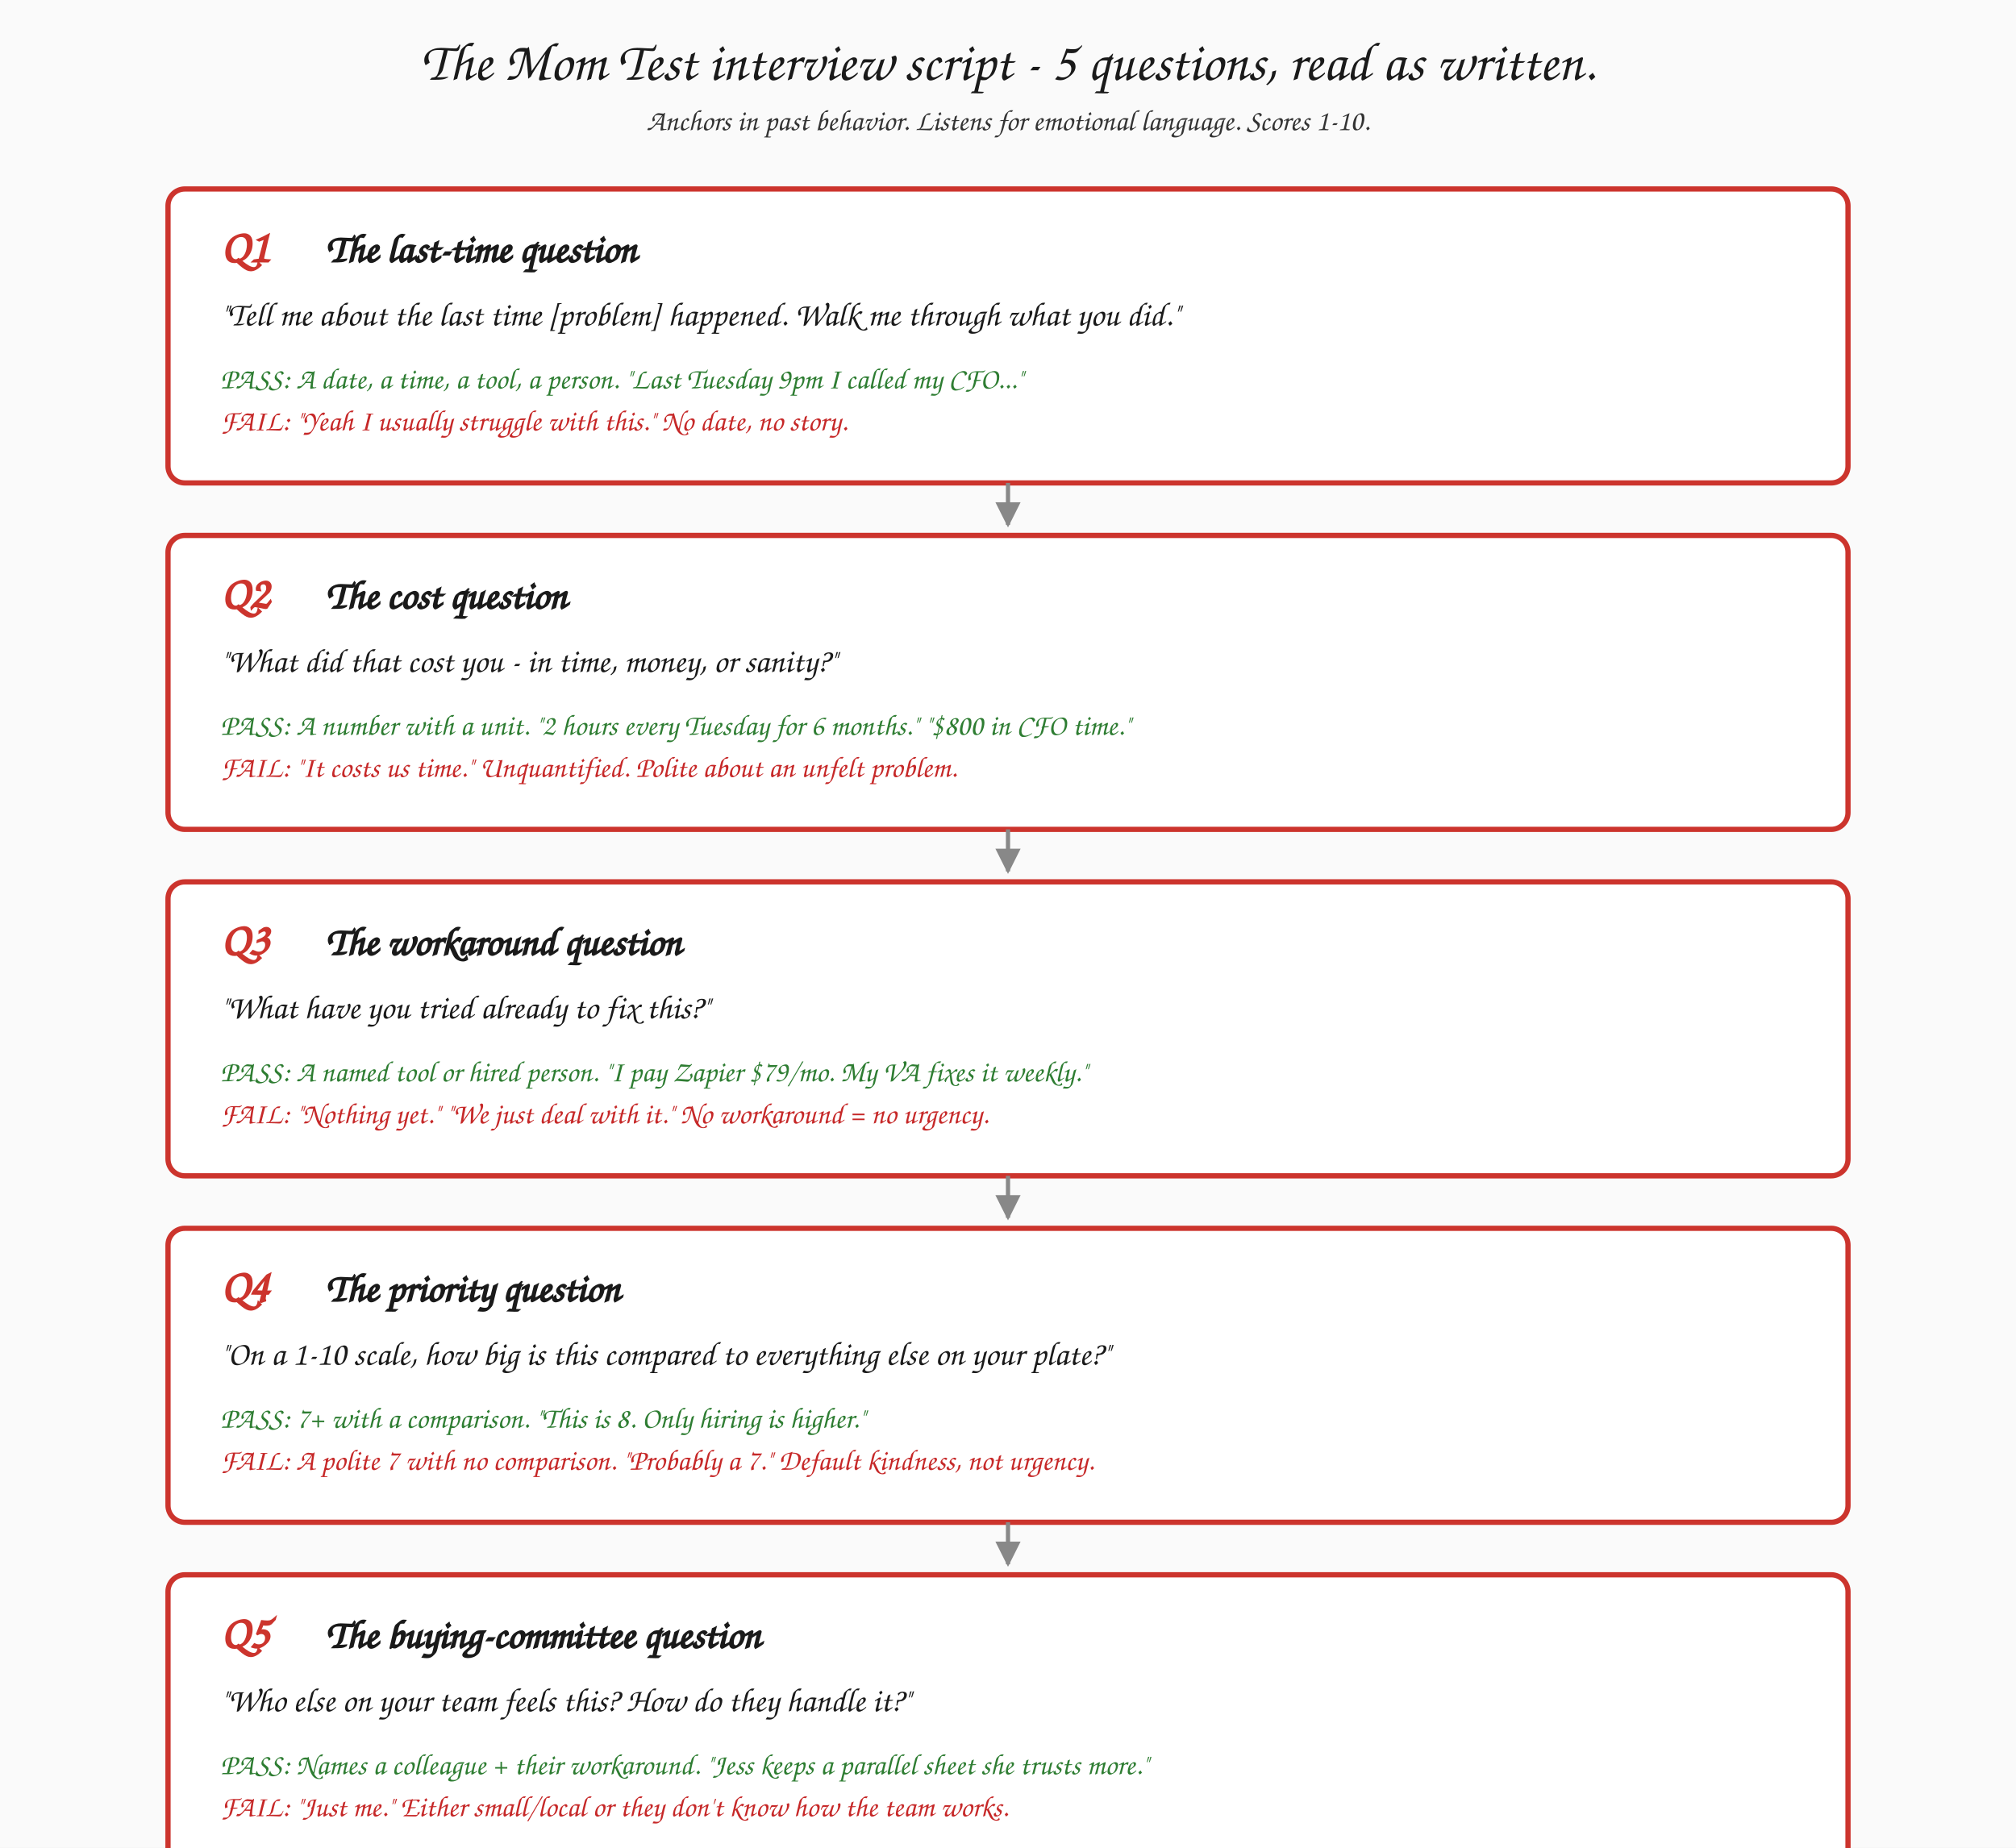
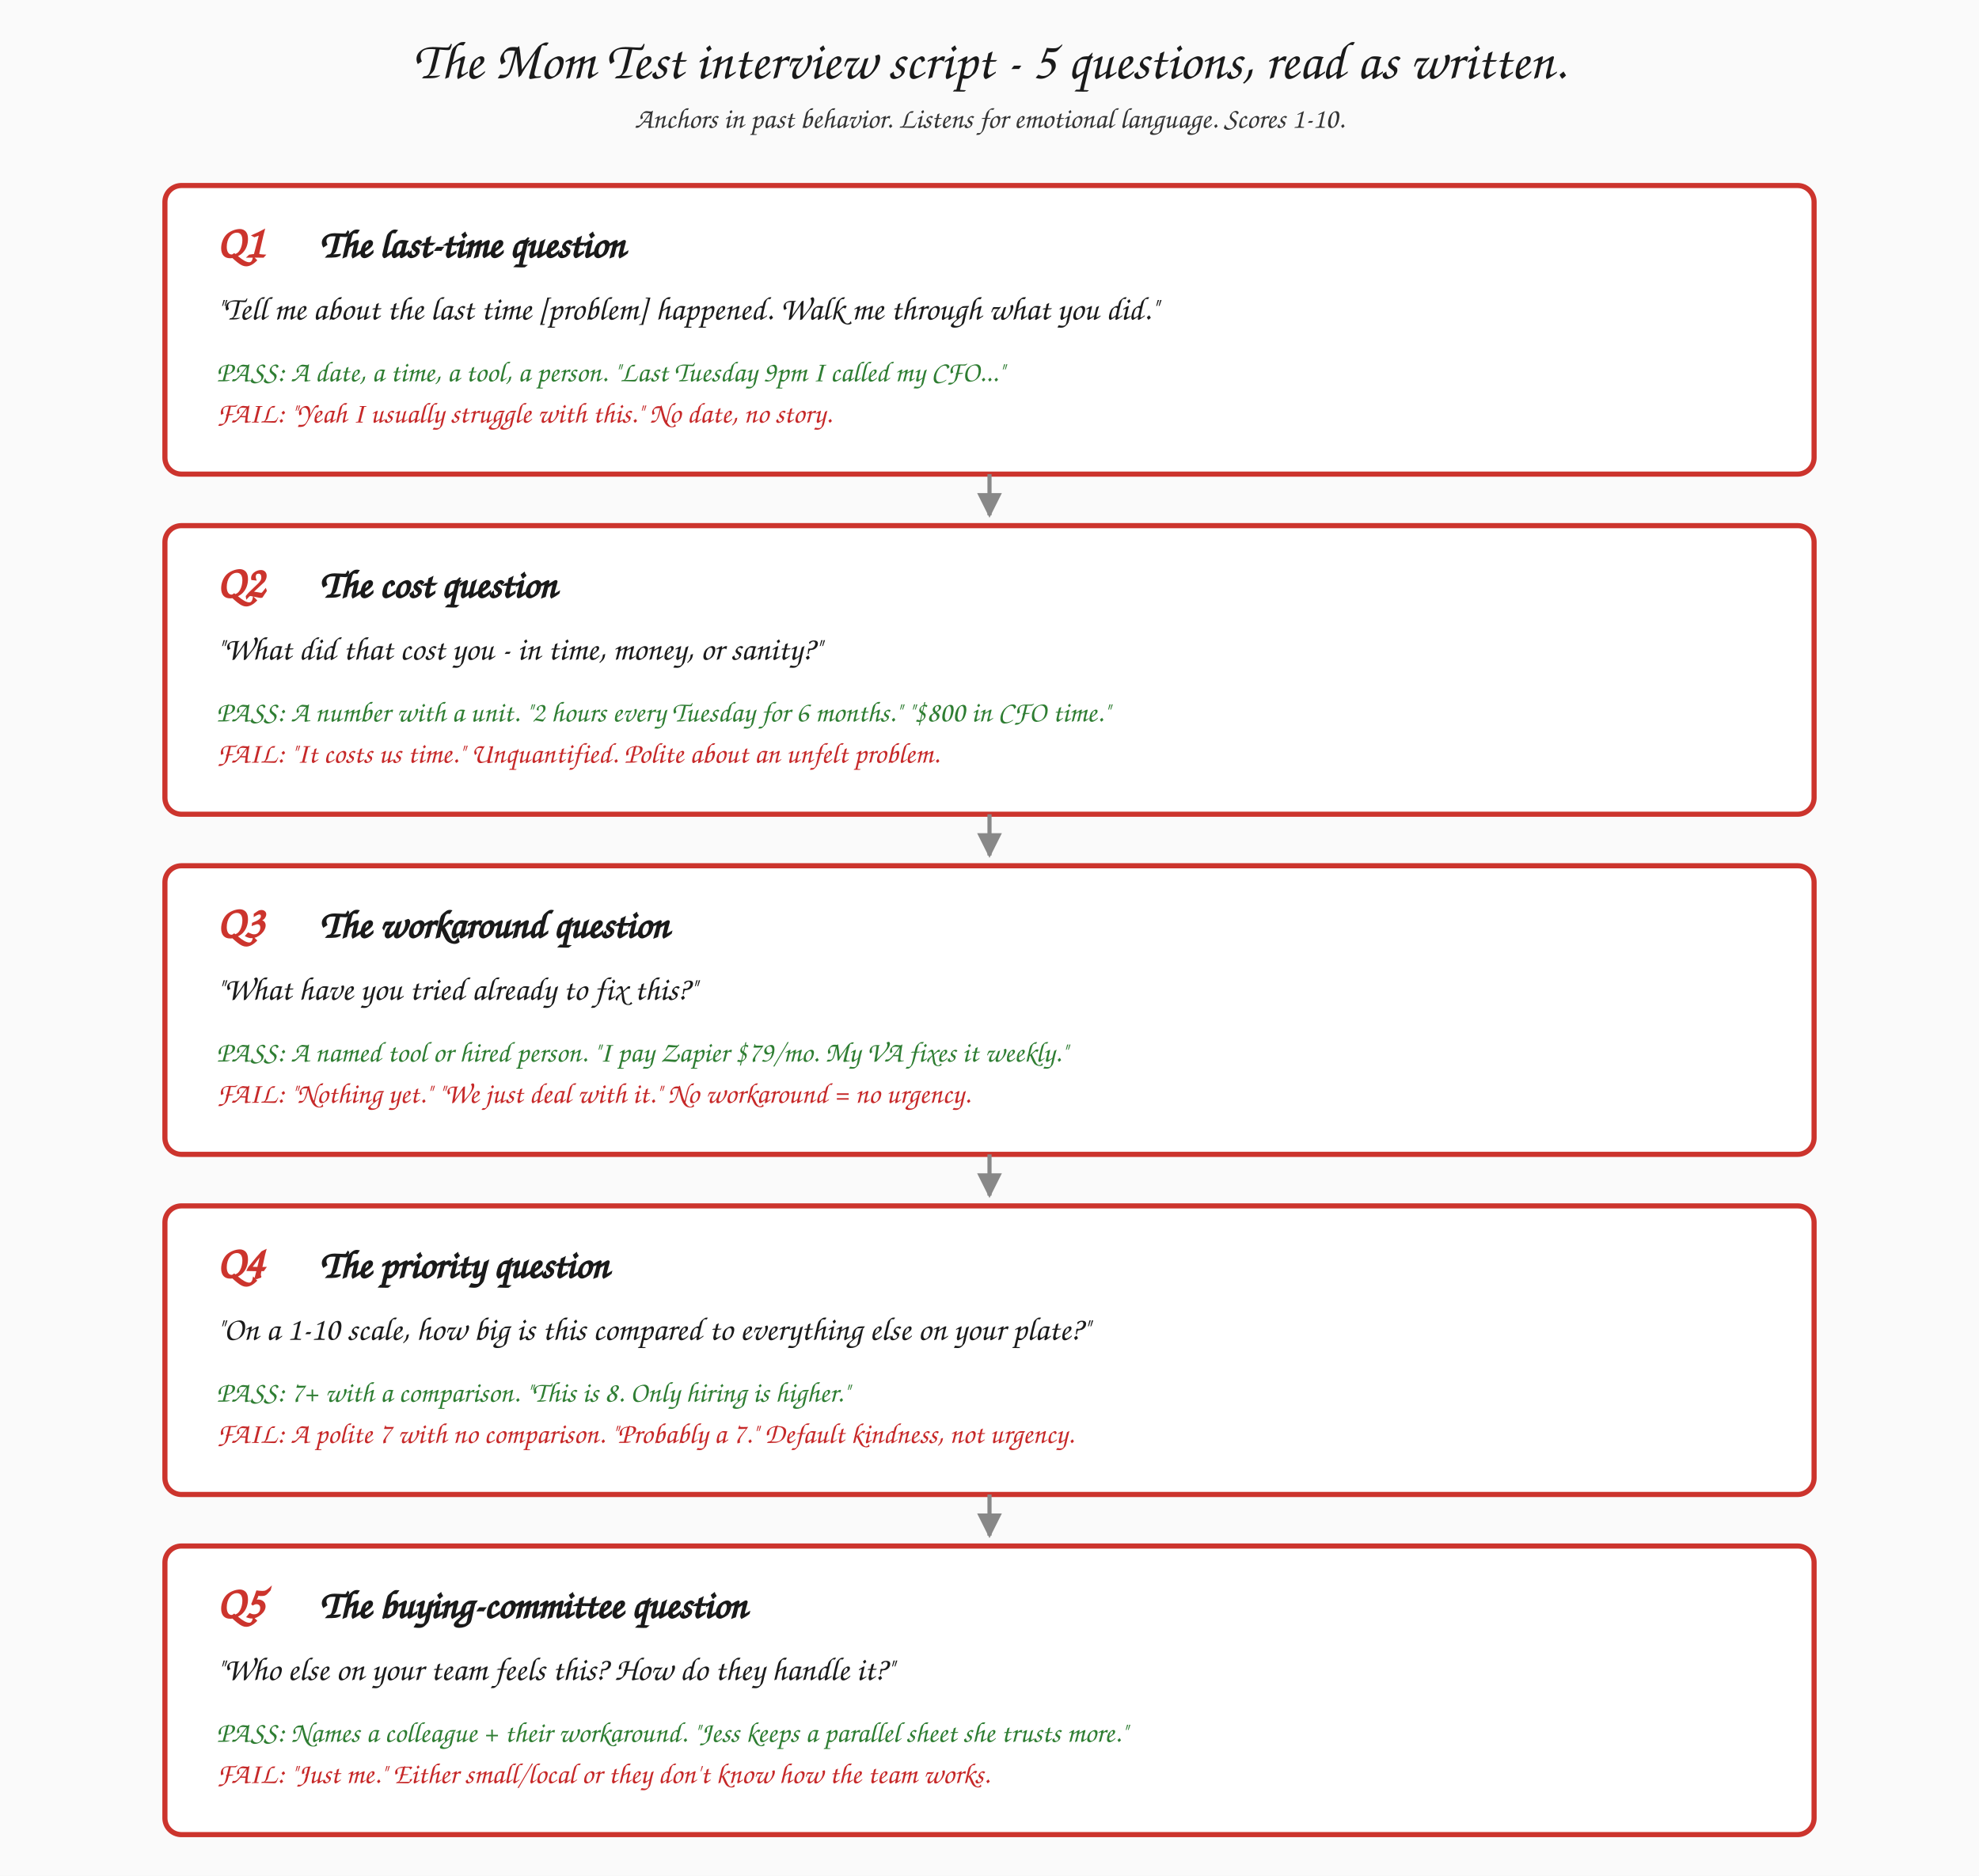
- <svg xmlns="http://www.w3.org/2000/svg" viewBox="0 0 960 880" role="img" aria-label="Five Mom Test question cards stacked top to bottom: last-time, cost, workaround, priority, buying committee. Each card shows the question wording, a pass signal, and a fail signal.">
+ <svg xmlns="http://www.w3.org/2000/svg" viewBox="0 0 960 910" role="img" aria-label="Five Mom Test question cards stacked top to bottom: last-time, cost, workaround, priority, buying committee. Each card shows the question wording, a pass signal, and a fail signal.">
  <defs>
    <style>
      .h { font-family: "Patrick Hand", "Caveat", "Comic Sans MS", cursive; }
      .card { fill: #fff; stroke: #cc342d; stroke-width: 2.5; }
      .qnum { font-size: 22px; font-weight: bold; fill: #cc342d; }
      .qlabel { font-size: 19px; font-weight: bold; fill: #1a1a1a; }
      .qbody { font-size: 16px; fill: #1a1a1a; }
      .pass { font-size: 14px; fill: #2e7d32; }
      .fail { font-size: 14px; fill: #c62828; }
      .meta { font-size: 13px; fill: #555; }
      .legend { font-size: 14px; fill: #333; }
      .arrow { stroke: #888; stroke-width: 2; fill: none; }
    </style>
    <marker id="arrowGray" viewBox="0 0 10 10" refX="9" refY="5" markerWidth="6" markerHeight="6" orient="auto">
      <path d="M0,0 L10,5 L0,10 z" fill="#888" />
    </marker>
  </defs>
-   <rect width="960" height="880" fill="#fafafa" />
+   <rect width="960" height="910" fill="#fafafa" />
  <text x="480" y="38" text-anchor="middle" class="h" font-size="26" fill="#1a1a1a">The Mom Test interview script - 5 questions, read as written.</text>
  <text x="480" y="62" text-anchor="middle" class="h legend">Anchors in past behavior. Listens for emotional language. Scores 1-10.</text>
  <rect x="80" y="90" width="800" height="140" rx="8" class="card" />
  <text x="105" y="125" class="h qnum">Q1</text>
  <text x="155" y="125" class="h qlabel">The last-time question</text>
  <text x="105" y="155" class="h qbody">"Tell me about the last time [problem] happened. Walk me through what you did."</text>
  <text x="105" y="185" class="h pass">PASS: A date, a time, a tool, a person. "Last Tuesday 9pm I called my CFO..."</text>
  <text x="105" y="205" class="h fail">FAIL: "Yeah I usually struggle with this." No date, no story.</text>
  <line x1="480" y1="230" x2="480" y2="250" class="arrow" marker-end="url(#arrowGray)" />
  <rect x="80" y="255" width="800" height="140" rx="8" class="card" />
  <text x="105" y="290" class="h qnum">Q2</text>
  <text x="155" y="290" class="h qlabel">The cost question</text>
  <text x="105" y="320" class="h qbody">"What did that cost you - in time, money, or sanity?"</text>
  <text x="105" y="350" class="h pass">PASS: A number with a unit. "2 hours every Tuesday for 6 months." "$800 in CFO time."</text>
  <text x="105" y="370" class="h fail">FAIL: "It costs us time." Unquantified. Polite about an unfelt problem.</text>
  <line x1="480" y1="395" x2="480" y2="415" class="arrow" marker-end="url(#arrowGray)" />
  <rect x="80" y="420" width="800" height="140" rx="8" class="card" />
  <text x="105" y="455" class="h qnum">Q3</text>
  <text x="155" y="455" class="h qlabel">The workaround question</text>
  <text x="105" y="485" class="h qbody">"What have you tried already to fix this?"</text>
  <text x="105" y="515" class="h pass">PASS: A named tool or hired person. "I pay Zapier $79/mo. My VA fixes it weekly."</text>
  <text x="105" y="535" class="h fail">FAIL: "Nothing yet." "We just deal with it." No workaround = no urgency.</text>
  <line x1="480" y1="560" x2="480" y2="580" class="arrow" marker-end="url(#arrowGray)" />
  <rect x="80" y="585" width="800" height="140" rx="8" class="card" />
  <text x="105" y="620" class="h qnum">Q4</text>
  <text x="155" y="620" class="h qlabel">The priority question</text>
  <text x="105" y="650" class="h qbody">"On a 1-10 scale, how big is this compared to everything else on your plate?"</text>
  <text x="105" y="680" class="h pass">PASS: 7+ with a comparison. "This is 8. Only hiring is higher."</text>
  <text x="105" y="700" class="h fail">FAIL: A polite 7 with no comparison. "Probably a 7." Default kindness, not urgency.</text>
  <line x1="480" y1="725" x2="480" y2="745" class="arrow" marker-end="url(#arrowGray)" />
  <rect x="80" y="750" width="800" height="140" rx="8" class="card" />
  <text x="105" y="785" class="h qnum">Q5</text>
  <text x="155" y="785" class="h qlabel">The buying-committee question</text>
  <text x="105" y="815" class="h qbody">"Who else on your team feels this? How do they handle it?"</text>
  <text x="105" y="845" class="h pass">PASS: Names a colleague + their workaround. "Jess keeps a parallel sheet she trusts more."</text>
  <text x="105" y="865" class="h fail">FAIL: "Just me." Either small/local or they don't know how the team works.</text>
</svg>
